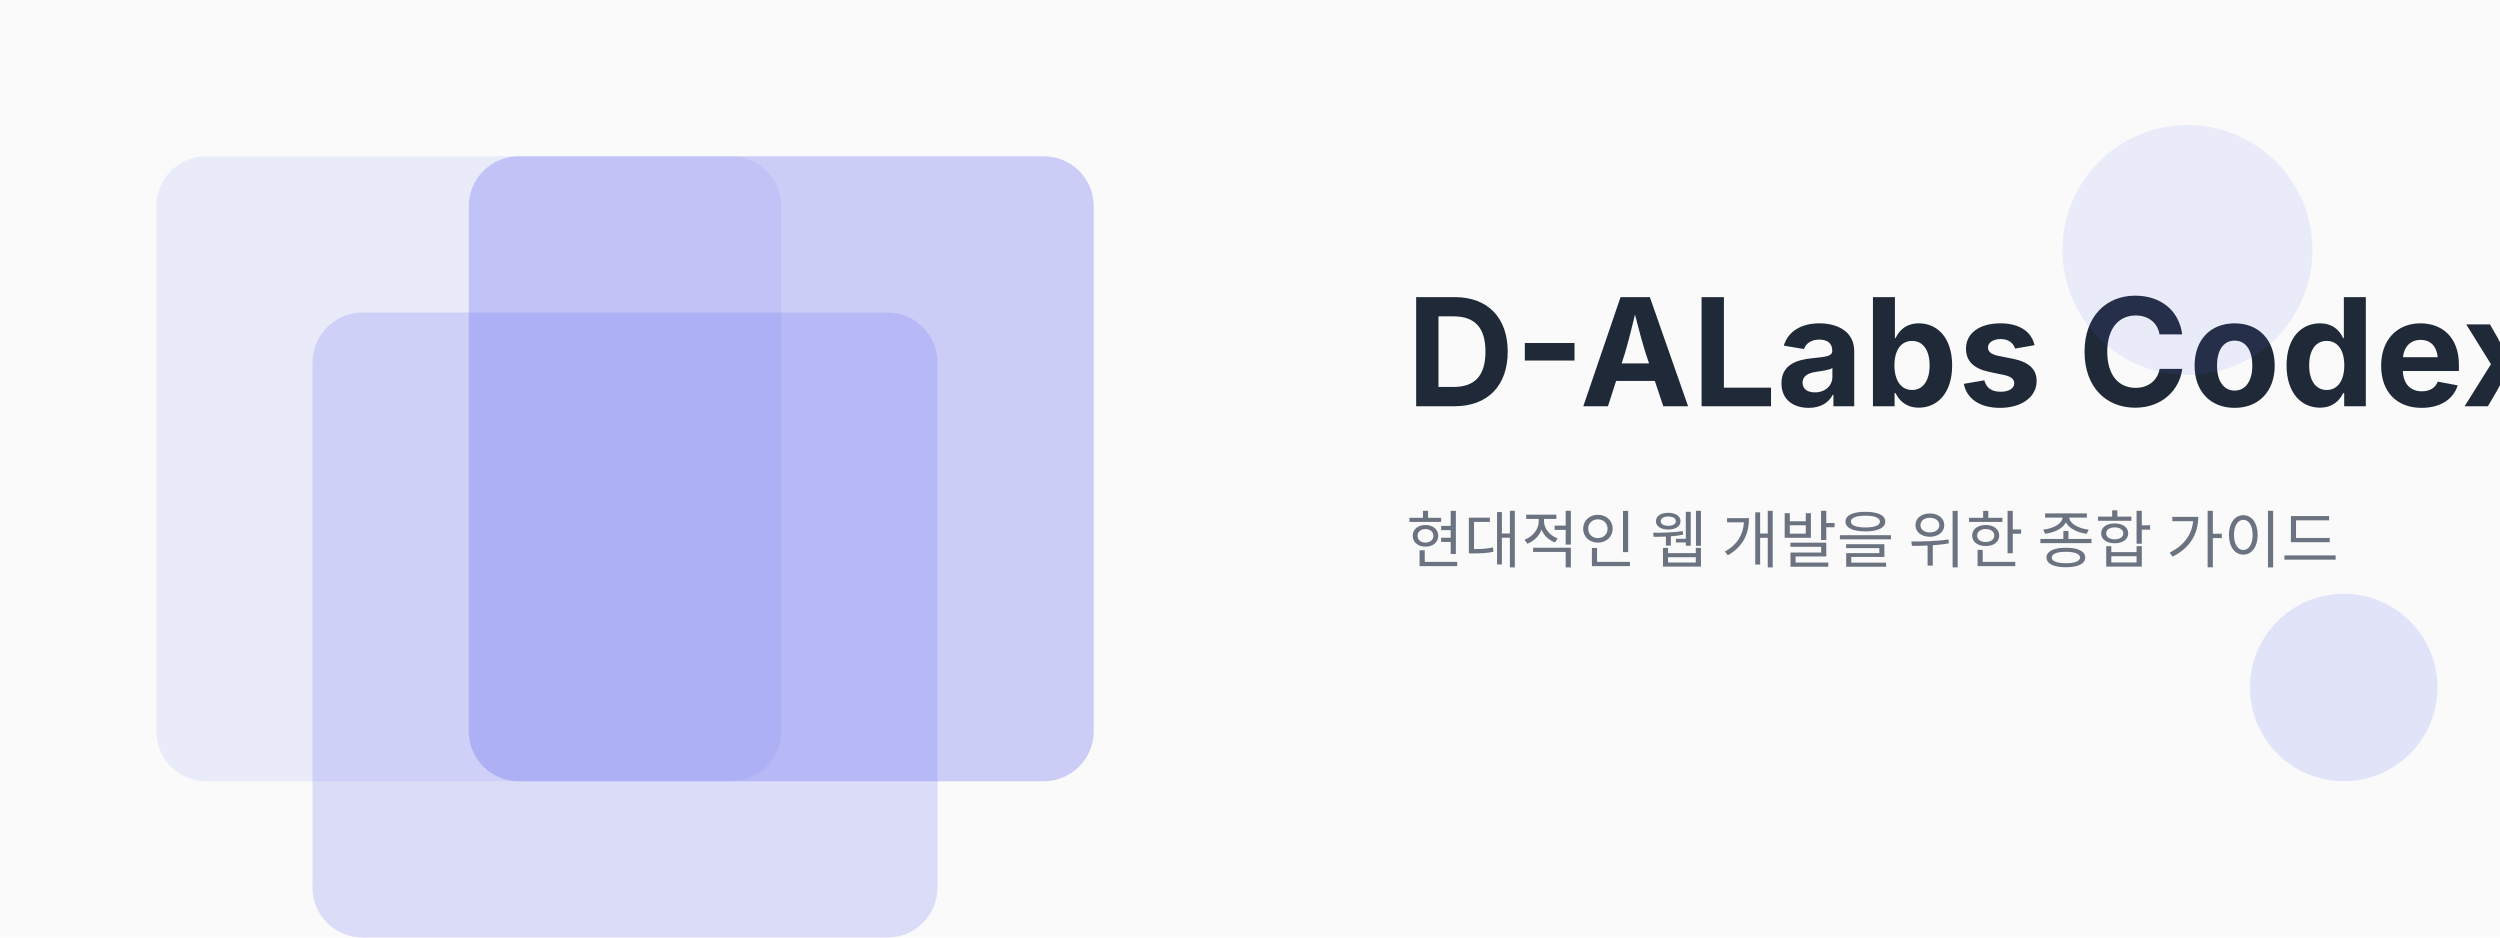
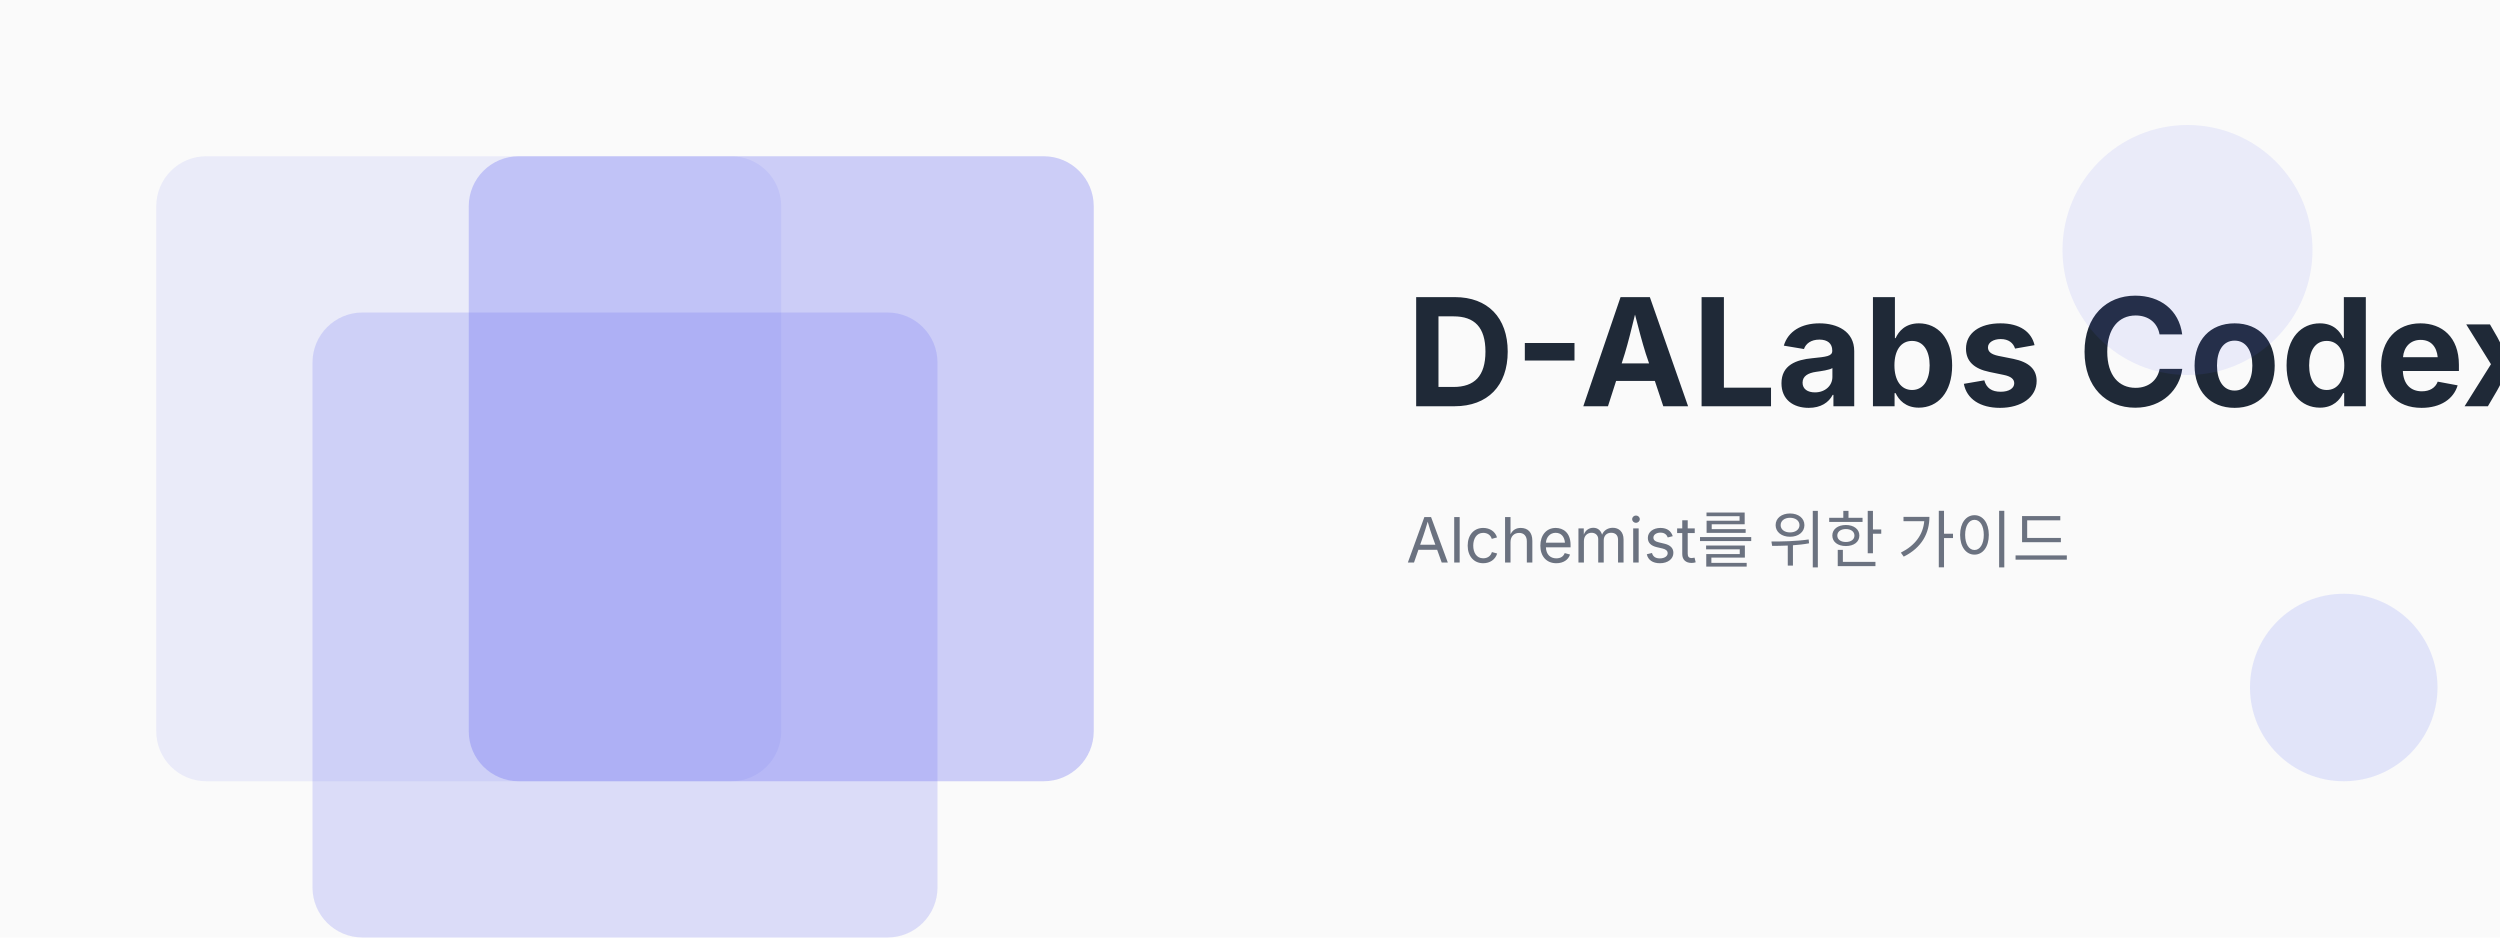
<svg xmlns="http://www.w3.org/2000/svg" width="800" height="300" viewBox="0 0 800 300" fill="none">
  <rect width="800" height="300" fill="#FAFAFA" />
  <rect x="50" y="50" width="200" height="200" rx="16" fill="#6366F1" fill-opacity="0.1" />
  <rect x="100" y="100" width="200" height="200" rx="16" fill="#6366F1" fill-opacity="0.2" />
  <rect x="150" y="50" width="200" height="200" rx="16" fill="#6366F1" fill-opacity="0.3" />
  <text x="450" y="130" font-family="system-ui, -apple-system, sans-serif" font-size="48" font-weight="700" fill="#1F2937">D-ALabs Codex</text>
-   <text x="450" y="180" font-family="system-ui, -apple-system, sans-serif" font-size="20" fill="#6B7280">현대적인 웹 개발을 위한 종합 가이드</text>
+   <text x="450" y="180" font-family="system-ui, -apple-system, sans-serif" font-size="20" fill="#6B7280">Alchemist를 위한 가이드</text>
  <circle cx="700" cy="80" r="40" fill="#6366F1" fill-opacity="0.1" />
  <circle cx="750" cy="220" r="30" fill="#818CF8" fill-opacity="0.2" />
</svg>
